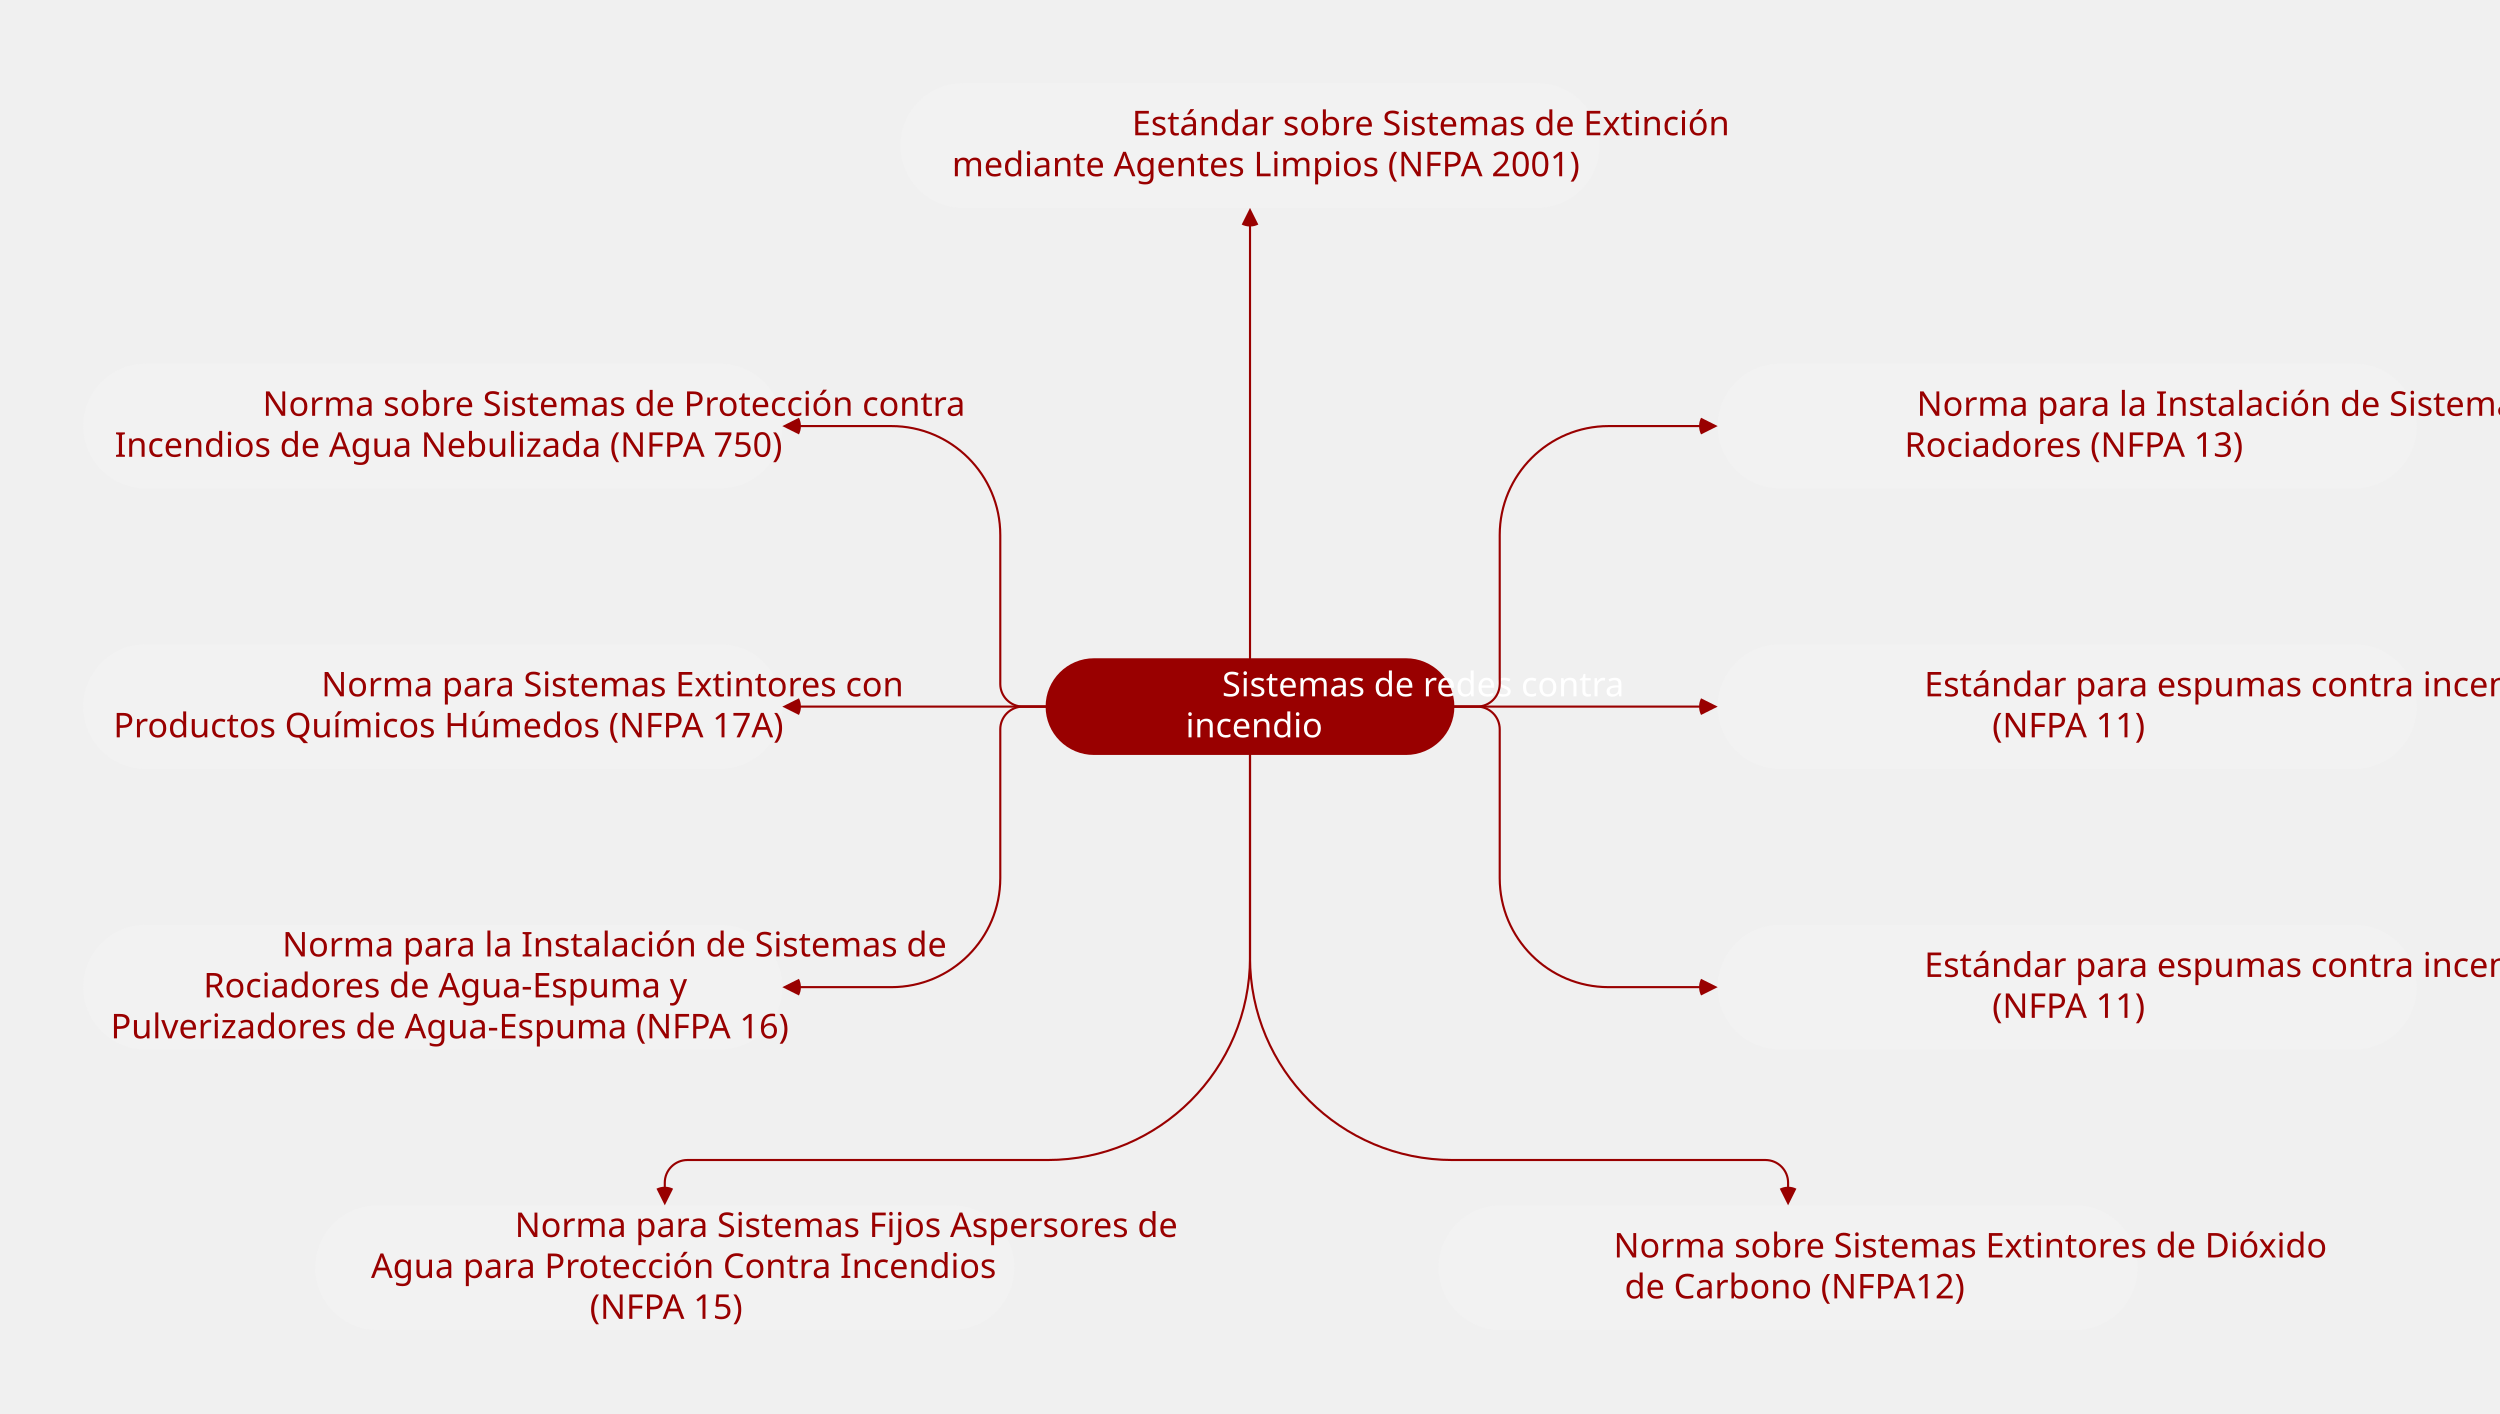
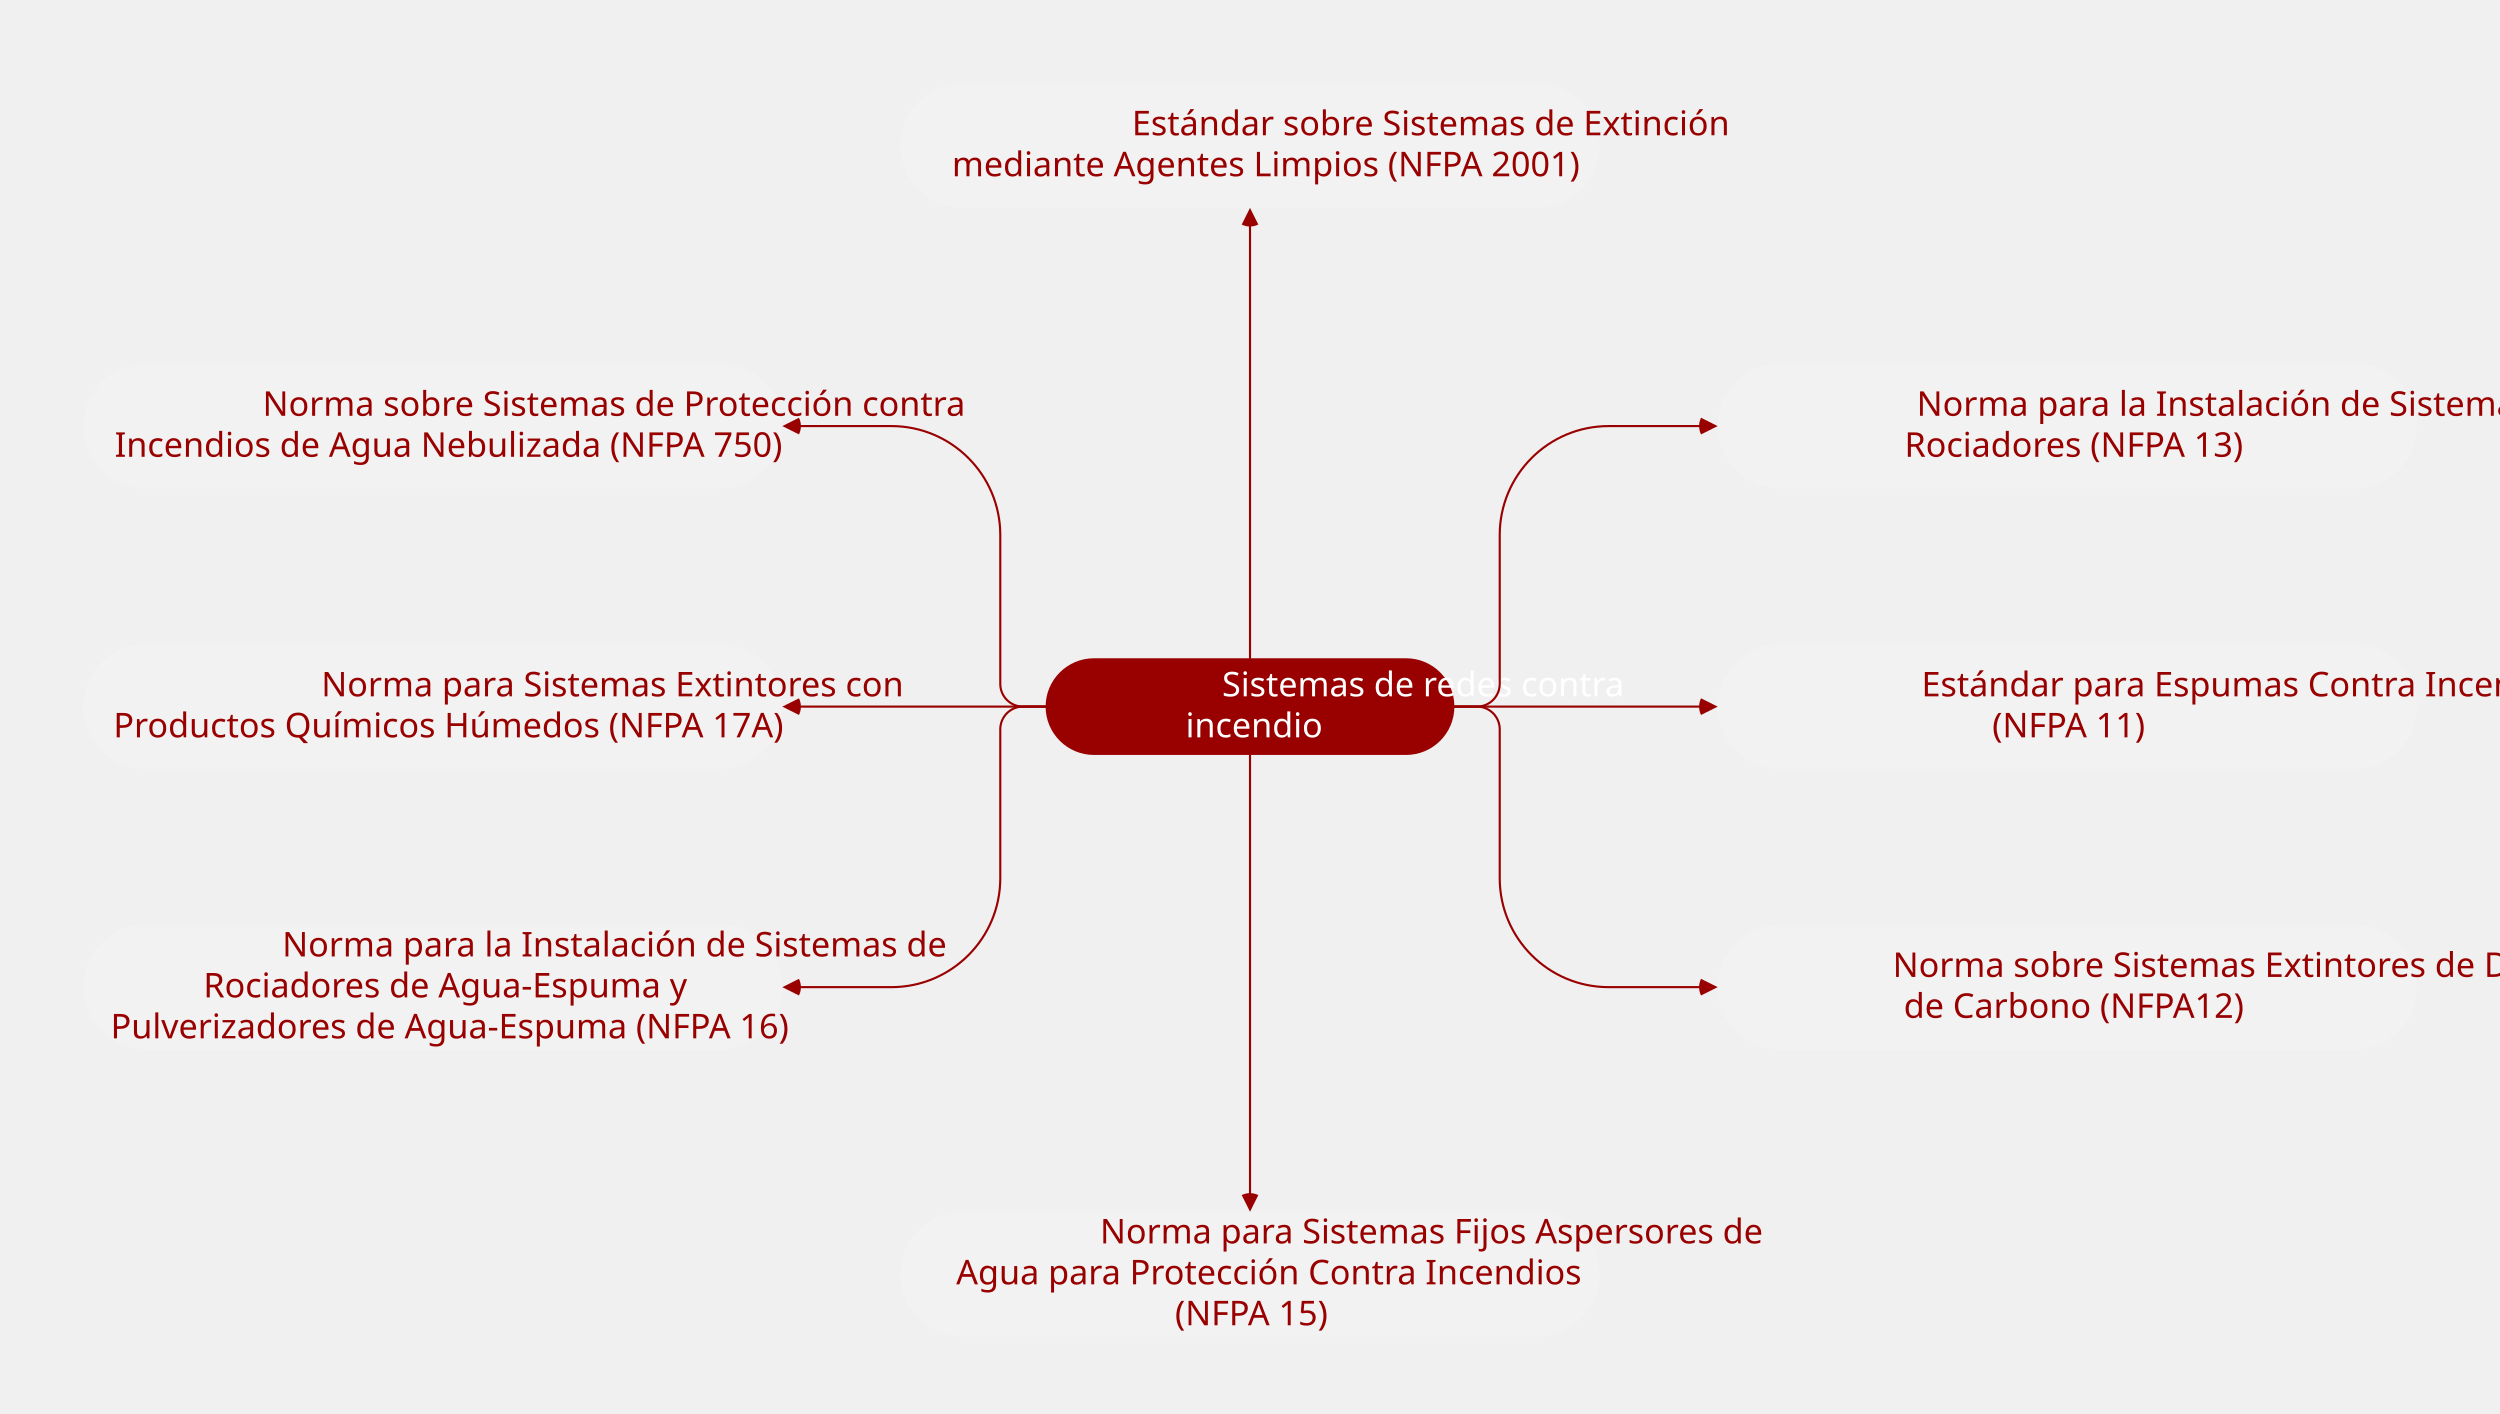
<svg xmlns="http://www.w3.org/2000/svg" xmlns:ns1="http://schemas.microsoft.com/visio/2003/SVGExtensions/" xmlns:xlink="http://www.w3.org/1999/xlink" width="8.141in" height="4.602in" viewBox="0 0 586.125 331.343" xml:space="preserve" color-interpolation-filters="sRGB" class="st8">
  <ns1:documentProperties ns1:langID="9226" ns1:metric="true" ns1:viewMarkup="false">
    <ns1:userDefs>
      <ns1:ud ns1:nameU="msvNoAutoConnect" ns1:val="VT0(1):26" />
    </ns1:userDefs>
  </ns1:documentProperties>
  <style type="text/css">
	
		.st1 {fill:#f2f2f2;stroke:none;stroke-width:1.5}
		.st2 {fill:#990000;font-family:Segoe UI;font-size:0.667em}
		.st3 {font-size:1em}
		.st4 {fill:#990000;stroke:none;stroke-width:1.5}
		.st5 {fill:#ffffff;font-family:Segoe UI;font-size:0.667em}
		.st6 {marker-end:url(#mrkr6-18);stroke:#990000;stroke-linecap:round;stroke-linejoin:round;stroke-width:0.5}
		.st7 {fill:#990000;fill-opacity:1;stroke:#990000;stroke-opacity:1;stroke-width:0.258}
		.st8 {fill:none;fill-rule:evenodd;font-size:12px;overflow:visible;stroke-linecap:square;stroke-miterlimit:3}
	
	</style>
  <defs id="Markers">
    <g id="lend6">
      <path d="M 2 1 L 0 0 L 2.012 -1.006 C 2.329 -0.373 2.329 0.373 2.012 1.006 " style="stroke:none" />
    </g>
    <marker id="mrkr6-18" class="st7" ns1:arrowType="6" ns1:arrowSize="0" ns1:setback="8.73" refX="-8.73" orient="auto" markerUnits="strokeWidth" overflow="visible">
      <use xlink:href="#lend6" transform="scale(-3.88,-3.88) " />
    </marker>
  </defs>
  <g ns1:mID="0" ns1:index="1" ns1:groupContext="foregroundPage">
    <ns1:pageProperties ns1:drawingScale="0.0393701" ns1:pageScale="0.0393701" ns1:drawingUnits="24" ns1:shadowOffsetX="8.50394" ns1:shadowOffsetY="-8.50394" />
    <ns1:layer ns1:name="Connector" ns1:index="0" />
    <g id="shape1-1" ns1:mID="1" ns1:groupContext="shape" transform="translate(402.716,-216.827)">
      <ns1:userDefs>
        <ns1:ud ns1:nameU="CTypeTopLeftSnip" ns1:prompt="" ns1:val="VT0(0):5" />
        <ns1:ud ns1:nameU="CTypeTopRightSnip" ns1:prompt="" ns1:val="VT0(0):5" />
        <ns1:ud ns1:nameU="CTypeBotLeftSnip" ns1:prompt="" ns1:val="VT0(0):5" />
        <ns1:ud ns1:nameU="CTypeBotRightSnip" ns1:prompt="" ns1:val="VT0(0):5" />
        <ns1:ud ns1:nameU="CornerLockHoriz" ns1:prompt="" ns1:val="VT0(1):5" />
        <ns1:ud ns1:nameU="CornerLockVert" ns1:prompt="" ns1:val="VT0(1):5" />
        <ns1:ud ns1:nameU="CornerLockDiag" ns1:prompt="" ns1:val="VT0(0):5" />
        <ns1:ud ns1:nameU="TopLeftOffset" ns1:prompt="" ns1:val="VT0(0.15748031496063):24" />
        <ns1:ud ns1:nameU="TopRightOffset" ns1:prompt="" ns1:val="VT0(0.15748031496063):24" />
        <ns1:ud ns1:nameU="BotLeftOffset" ns1:prompt="" ns1:val="VT0(0.15748031496063):24" />
        <ns1:ud ns1:nameU="BotRightOffset" ns1:prompt="" ns1:val="VT0(0.15748031496063):24" />
        <ns1:ud ns1:nameU="visVersion" ns1:prompt="" ns1:val="VT0(15):26" />
        <ns1:ud ns1:nameU="TopLeftOffset" ns1:prompt="" ns1:val="VT0(0.20306374215277):1" />
        <ns1:ud ns1:nameU="TopRightOffset" ns1:prompt="" ns1:val="VT0(0.20306374215277):1" />
        <ns1:ud ns1:nameU="BotLeftOffset" ns1:prompt="" ns1:val="VT0(0.20306374215277):1" />
        <ns1:ud ns1:nameU="BotRightOffset" ns1:prompt="" ns1:val="VT0(0.20306374215277):1" />
      </ns1:userDefs>
      <ns1:textBlock ns1:margins="rect(2,2,2,2)" ns1:tabSpace="42.5197" />
      <ns1:textRect cx="81.955" cy="316.723" width="163.91" height="29.241" />
      <path d="M14.62 331.34 L149.29 331.34 A14.62 14.62 -180 0 0 163.91 316.72 A14.62 14.62 -180 0 0 149.29 302.1        L14.62 302.1 A14.62 14.62 -180 0 0 0 316.72 A14.62 14.62 -180 0 0 14.62 331.34 Z" class="st1" />
      <text x="9.2" y="314.32" class="st2" ns1:langID="3082">
        <ns1:paragraph ns1:horizAlign="1" />
        <ns1:tabList />Norma para la Instalación de Sistemas de <tspan x="43.8" dy="1.2em" class="st3">Rociadores (NFPA 13)</tspan>
      </text>
    </g>
    <g id="shape26-5" ns1:mID="26" ns1:groupContext="shape" transform="translate(245.143,-154.333)">
      <ns1:userDefs>
        <ns1:ud ns1:nameU="CTypeTopLeftSnip" ns1:prompt="" ns1:val="VT0(0):5" />
        <ns1:ud ns1:nameU="CTypeTopRightSnip" ns1:prompt="" ns1:val="VT0(0):5" />
        <ns1:ud ns1:nameU="CTypeBotLeftSnip" ns1:prompt="" ns1:val="VT0(0):5" />
        <ns1:ud ns1:nameU="CTypeBotRightSnip" ns1:prompt="" ns1:val="VT0(0):5" />
        <ns1:ud ns1:nameU="CornerLockHoriz" ns1:prompt="" ns1:val="VT0(1):5" />
        <ns1:ud ns1:nameU="CornerLockVert" ns1:prompt="" ns1:val="VT0(1):5" />
        <ns1:ud ns1:nameU="CornerLockDiag" ns1:prompt="" ns1:val="VT0(0):5" />
        <ns1:ud ns1:nameU="TopLeftOffset" ns1:prompt="" ns1:val="VT0(0.15748031496063):24" />
        <ns1:ud ns1:nameU="TopRightOffset" ns1:prompt="" ns1:val="VT0(0.15748031496063):24" />
        <ns1:ud ns1:nameU="BotLeftOffset" ns1:prompt="" ns1:val="VT0(0.15748031496063):24" />
        <ns1:ud ns1:nameU="BotRightOffset" ns1:prompt="" ns1:val="VT0(0.15748031496063):24" />
        <ns1:ud ns1:nameU="visVersion" ns1:prompt="" ns1:val="VT0(15):26" />
      </ns1:userDefs>
      <ns1:textBlock ns1:margins="rect(2,2,2,2)" ns1:tabSpace="42.5197" />
      <ns1:textRect cx="47.92" cy="320.005" width="95.84" height="22.677" />
      <path d="M11.34 331.34 L84.5 331.34 A11.338 11.338 -180 0 0 95.84 320 A11.338 11.338 -180 0 0 84.5 308.67 L11.34        308.67 A11.338 11.338 -180 0 0 0 320 A11.338 11.338 -180 0 0 11.34 331.34 Z" class="st4" />
      <text x="3.91" y="317.6" class="st5" ns1:langID="3082">
        <ns1:paragraph ns1:horizAlign="1" />
        <ns1:tabList />Sistemas de redes contra <tspan x="32.82" dy="1.2em" class="st3">incendio </tspan>
      </text>
    </g>
    <g id="shape31-9" ns1:mID="31" ns1:groupContext="shape" transform="translate(402.716,-151.051)">
      <ns1:userDefs>
        <ns1:ud ns1:nameU="CTypeTopLeftSnip" ns1:prompt="" ns1:val="VT0(0):5" />
        <ns1:ud ns1:nameU="CTypeTopRightSnip" ns1:prompt="" ns1:val="VT0(0):5" />
        <ns1:ud ns1:nameU="CTypeBotLeftSnip" ns1:prompt="" ns1:val="VT0(0):5" />
        <ns1:ud ns1:nameU="CTypeBotRightSnip" ns1:prompt="" ns1:val="VT0(0):5" />
        <ns1:ud ns1:nameU="CornerLockHoriz" ns1:prompt="" ns1:val="VT0(1):5" />
        <ns1:ud ns1:nameU="CornerLockVert" ns1:prompt="" ns1:val="VT0(1):5" />
        <ns1:ud ns1:nameU="CornerLockDiag" ns1:prompt="" ns1:val="VT0(0):5" />
        <ns1:ud ns1:nameU="TopLeftOffset" ns1:prompt="" ns1:val="VT0(0.15748031496063):24" />
        <ns1:ud ns1:nameU="TopRightOffset" ns1:prompt="" ns1:val="VT0(0.15748031496063):24" />
        <ns1:ud ns1:nameU="BotLeftOffset" ns1:prompt="" ns1:val="VT0(0.15748031496063):24" />
        <ns1:ud ns1:nameU="BotRightOffset" ns1:prompt="" ns1:val="VT0(0.15748031496063):24" />
        <ns1:ud ns1:nameU="visVersion" ns1:prompt="" ns1:val="VT0(15):26" />
        <ns1:ud ns1:nameU="TopLeftOffset" ns1:prompt="" ns1:val="VT0(0.20306374215277):1" />
        <ns1:ud ns1:nameU="TopRightOffset" ns1:prompt="" ns1:val="VT0(0.20306374215277):1" />
        <ns1:ud ns1:nameU="BotLeftOffset" ns1:prompt="" ns1:val="VT0(0.20306374215277):1" />
        <ns1:ud ns1:nameU="BotRightOffset" ns1:prompt="" ns1:val="VT0(0.20306374215277):1" />
      </ns1:userDefs>
      <ns1:textBlock ns1:margins="rect(2,2,2,2)" ns1:tabSpace="42.5197" />
      <ns1:textRect cx="81.955" cy="316.723" width="163.91" height="29.241" />
      <path d="M14.62 331.34 L149.29 331.34 A14.62 14.62 -180 0 0 163.91 316.72 A14.62 14.62 -180 0 0 149.29 302.1        L14.62 302.1 A14.62 14.62 -180 0 0 0 316.72 A14.62 14.62 -180 0 0 14.62 331.34 Z" class="st1" />
-       <text x="10.98" y="314.32" class="st2" ns1:langID="3082">
-         <ns1:paragraph ns1:horizAlign="1" />
-         <ns1:tabList />Estándar para espumas contra incendios <tspan x="64.37" dy="1.2em" class="st3">(NFPA 11)</tspan>
+       <text x="10.33" y="314.32" class="st2" ns1:langID="3082">
+         <ns1:paragraph ns1:horizAlign="1" />
+         <ns1:tabList />Estándar para Espumas Contra Incendios <tspan x="64.37" dy="1.2em" class="st3">(NFPA 11)</tspan>
      </text>
    </g>
    <g id="shape32-13" ns1:mID="32" ns1:groupContext="shape" ns1:layerMember="0" transform="translate(340.982,-158.585)">
      <ns1:userDefs>
        <ns1:ud ns1:nameU="visVersion" ns1:val="VT0(15):26" />
      </ns1:userDefs>
      <path d="M0 324.26 L57.37 324.26" class="st6" />
    </g>
-     <g id="shape33-19" ns1:mID="33" ns1:groupContext="shape" transform="translate(402.716,-85.2756)">
-       <ns1:userDefs>
-         <ns1:ud ns1:nameU="CTypeTopLeftSnip" ns1:prompt="" ns1:val="VT0(0):5" />
-         <ns1:ud ns1:nameU="CTypeTopRightSnip" ns1:prompt="" ns1:val="VT0(0):5" />
-         <ns1:ud ns1:nameU="CTypeBotLeftSnip" ns1:prompt="" ns1:val="VT0(0):5" />
-         <ns1:ud ns1:nameU="CTypeBotRightSnip" ns1:prompt="" ns1:val="VT0(0):5" />
-         <ns1:ud ns1:nameU="CornerLockHoriz" ns1:prompt="" ns1:val="VT0(1):5" />
-         <ns1:ud ns1:nameU="CornerLockVert" ns1:prompt="" ns1:val="VT0(1):5" />
-         <ns1:ud ns1:nameU="CornerLockDiag" ns1:prompt="" ns1:val="VT0(0):5" />
-         <ns1:ud ns1:nameU="TopLeftOffset" ns1:prompt="" ns1:val="VT0(0.15748031496063):24" />
-         <ns1:ud ns1:nameU="TopRightOffset" ns1:prompt="" ns1:val="VT0(0.15748031496063):24" />
-         <ns1:ud ns1:nameU="BotLeftOffset" ns1:prompt="" ns1:val="VT0(0.15748031496063):24" />
-         <ns1:ud ns1:nameU="BotRightOffset" ns1:prompt="" ns1:val="VT0(0.15748031496063):24" />
-         <ns1:ud ns1:nameU="visVersion" ns1:prompt="" ns1:val="VT0(15):26" />
-         <ns1:ud ns1:nameU="TopLeftOffset" ns1:prompt="" ns1:val="VT0(0.20306374215277):1" />
-         <ns1:ud ns1:nameU="TopRightOffset" ns1:prompt="" ns1:val="VT0(0.20306374215277):1" />
-         <ns1:ud ns1:nameU="BotLeftOffset" ns1:prompt="" ns1:val="VT0(0.20306374215277):1" />
-         <ns1:ud ns1:nameU="BotRightOffset" ns1:prompt="" ns1:val="VT0(0.20306374215277):1" />
-       </ns1:userDefs>
-       <ns1:textBlock ns1:margins="rect(2,2,2,2)" ns1:tabSpace="42.5197" />
-       <ns1:textRect cx="81.955" cy="316.723" width="163.91" height="29.241" />
-       <path d="M14.62 331.34 L149.29 331.34 A14.62 14.62 -180 0 0 163.91 316.72 A14.62 14.62 -180 0 0 149.29 302.1        L14.62 302.1 A14.62 14.62 -180 0 0 0 316.72 A14.62 14.62 -180 0 0 14.62 331.34 Z" class="st1" />
-       <text x="10.98" y="314.32" class="st2" ns1:langID="3082">
-         <ns1:paragraph ns1:horizAlign="1" />
-         <ns1:tabList />Estándar para espumas contra incendios <tspan x="64.37" dy="1.2em" class="st3">(NFPA 11)</tspan>
-       </text>
-     </g>
-     <g id="shape34-23" ns1:mID="34" ns1:groupContext="shape" ns1:layerMember="0" transform="translate(340.982,-165.672)">
-       <ns1:userDefs>
-         <ns1:ud ns1:nameU="visVersion" ns1:val="VT0(15):26" />
-       </ns1:userDefs>
-       <path d="M0 331.34 L5.31 331.34 A5.315 5.315 0 0 1 10.63 336.66 L10.63 371.57 A25.552 25.552 -180 0 0 36.18 397.12        L57.37 397.12" class="st6" />
-     </g>
-     <g id="shape35-28" ns1:mID="35" ns1:groupContext="shape" ns1:layerMember="0" transform="translate(340.982,-165.672)">
+     <g id="shape35-19" ns1:mID="35" ns1:groupContext="shape" ns1:layerMember="0" transform="translate(340.982,-165.672)">
      <ns1:userDefs>
        <ns1:ud ns1:nameU="visVersion" ns1:val="VT0(15):26" />
      </ns1:userDefs>
      <path d="M0 331.34 L5.31 331.34 A5.315 5.315 -180 0 0 10.63 326.03 L10.63 291.12 A25.552 25.552 0 0 1 36.18 265.57        L57.37 265.57" class="st6" />
    </g>
-     <g id="shape36-33" ns1:mID="36" ns1:groupContext="shape" transform="translate(337.269,-19.5)">
+     <g id="shape36-24" ns1:mID="36" ns1:groupContext="shape" transform="translate(402.716,-85.2756)">
      <ns1:userDefs>
        <ns1:ud ns1:nameU="CTypeTopLeftSnip" ns1:prompt="" ns1:val="VT0(0):5" />
        <ns1:ud ns1:nameU="CTypeTopRightSnip" ns1:prompt="" ns1:val="VT0(0):5" />
        <ns1:ud ns1:nameU="CTypeBotLeftSnip" ns1:prompt="" ns1:val="VT0(0):5" />
        <ns1:ud ns1:nameU="CTypeBotRightSnip" ns1:prompt="" ns1:val="VT0(0):5" />
        <ns1:ud ns1:nameU="CornerLockHoriz" ns1:prompt="" ns1:val="VT0(1):5" />
        <ns1:ud ns1:nameU="CornerLockVert" ns1:prompt="" ns1:val="VT0(1):5" />
        <ns1:ud ns1:nameU="CornerLockDiag" ns1:prompt="" ns1:val="VT0(0):5" />
        <ns1:ud ns1:nameU="TopLeftOffset" ns1:prompt="" ns1:val="VT0(0.15748031496063):24" />
        <ns1:ud ns1:nameU="TopRightOffset" ns1:prompt="" ns1:val="VT0(0.15748031496063):24" />
        <ns1:ud ns1:nameU="BotLeftOffset" ns1:prompt="" ns1:val="VT0(0.15748031496063):24" />
        <ns1:ud ns1:nameU="BotRightOffset" ns1:prompt="" ns1:val="VT0(0.15748031496063):24" />
        <ns1:ud ns1:nameU="visVersion" ns1:prompt="" ns1:val="VT0(15):26" />
        <ns1:ud ns1:nameU="TopLeftOffset" ns1:prompt="" ns1:val="VT0(0.20306374215277):1" />
        <ns1:ud ns1:nameU="TopRightOffset" ns1:prompt="" ns1:val="VT0(0.20306374215277):1" />
        <ns1:ud ns1:nameU="BotLeftOffset" ns1:prompt="" ns1:val="VT0(0.20306374215277):1" />
        <ns1:ud ns1:nameU="BotRightOffset" ns1:prompt="" ns1:val="VT0(0.20306374215277):1" />
      </ns1:userDefs>
      <ns1:textBlock ns1:margins="rect(2,2,2,2)" ns1:tabSpace="42.5197" />
      <ns1:textRect cx="81.955" cy="316.723" width="163.91" height="29.241" />
      <path d="M14.62 331.34 L149.29 331.34 A14.62 14.62 -180 0 0 163.91 316.72 A14.62 14.62 -180 0 0 149.29 302.1        L14.62 302.1 A14.62 14.62 -180 0 0 0 316.72 A14.62 14.62 -180 0 0 14.62 331.34 Z" class="st1" />
      <text x="3.58" y="314.32" class="st2" ns1:langID="3082">
        <ns1:paragraph ns1:horizAlign="1" />
        <ns1:tabList />Norma sobre Sistemas Extintores de Dióxido <tspan x="43.62" dy="1.2em" class="st3">de Carbono (NFPA12)</tspan>
      </text>
    </g>
-     <g id="shape40-37" ns1:mID="40" ns1:groupContext="shape" transform="translate(73.897,-19.5)">
+     <g id="shape40-28" ns1:mID="40" ns1:groupContext="shape" transform="translate(211.108,-18)">
      <ns1:userDefs>
        <ns1:ud ns1:nameU="CTypeTopLeftSnip" ns1:prompt="" ns1:val="VT0(0):5" />
        <ns1:ud ns1:nameU="CTypeTopRightSnip" ns1:prompt="" ns1:val="VT0(0):5" />
        <ns1:ud ns1:nameU="CTypeBotLeftSnip" ns1:prompt="" ns1:val="VT0(0):5" />
        <ns1:ud ns1:nameU="CTypeBotRightSnip" ns1:prompt="" ns1:val="VT0(0):5" />
        <ns1:ud ns1:nameU="CornerLockHoriz" ns1:prompt="" ns1:val="VT0(1):5" />
        <ns1:ud ns1:nameU="CornerLockVert" ns1:prompt="" ns1:val="VT0(1):5" />
        <ns1:ud ns1:nameU="CornerLockDiag" ns1:prompt="" ns1:val="VT0(0):5" />
        <ns1:ud ns1:nameU="TopLeftOffset" ns1:prompt="" ns1:val="VT0(0.15748031496063):24" />
        <ns1:ud ns1:nameU="TopRightOffset" ns1:prompt="" ns1:val="VT0(0.15748031496063):24" />
        <ns1:ud ns1:nameU="BotLeftOffset" ns1:prompt="" ns1:val="VT0(0.15748031496063):24" />
        <ns1:ud ns1:nameU="BotRightOffset" ns1:prompt="" ns1:val="VT0(0.15748031496063):24" />
        <ns1:ud ns1:nameU="visVersion" ns1:prompt="" ns1:val="VT0(15):26" />
        <ns1:ud ns1:nameU="TopLeftOffset" ns1:prompt="" ns1:val="VT0(0.20306374215277):1" />
        <ns1:ud ns1:nameU="TopRightOffset" ns1:prompt="" ns1:val="VT0(0.20306374215277):1" />
        <ns1:ud ns1:nameU="BotLeftOffset" ns1:prompt="" ns1:val="VT0(0.20306374215277):1" />
        <ns1:ud ns1:nameU="BotRightOffset" ns1:prompt="" ns1:val="VT0(0.20306374215277):1" />
      </ns1:userDefs>
      <ns1:textBlock ns1:margins="rect(2,2,2,2)" ns1:tabSpace="42.5197" />
      <ns1:textRect cx="81.955" cy="316.723" width="163.91" height="29.241" />
      <path d="M14.62 331.34 L149.29 331.34 A14.62 14.62 -180 0 0 163.91 316.72 A14.62 14.62 -180 0 0 149.29 302.1        L14.62 302.1 A14.62 14.62 -180 0 0 0 316.72 A14.62 14.62 -180 0 0 14.62 331.34 Z" class="st1" />
      <text x="9.33" y="309.52" class="st2" ns1:langID="3082">
        <ns1:paragraph ns1:horizAlign="1" />
        <ns1:tabList />Norma para Sistemas Fijos Aspersores de <tspan x="13.07" dy="1.2em" class="st3">Agua para Protección Contra Incendios </tspan>
        <tspan x="64.37" dy="1.2em" class="st3">(NFPA 15)</tspan>
      </text>
    </g>
-     <g id="shape41-42" ns1:mID="41" ns1:groupContext="shape" transform="translate(19.5,-85.2756)">
+     <g id="shape41-33" ns1:mID="41" ns1:groupContext="shape" transform="translate(19.5,-85.2756)">
      <ns1:userDefs>
        <ns1:ud ns1:nameU="CTypeTopLeftSnip" ns1:prompt="" ns1:val="VT0(0):5" />
        <ns1:ud ns1:nameU="CTypeTopRightSnip" ns1:prompt="" ns1:val="VT0(0):5" />
        <ns1:ud ns1:nameU="CTypeBotLeftSnip" ns1:prompt="" ns1:val="VT0(0):5" />
        <ns1:ud ns1:nameU="CTypeBotRightSnip" ns1:prompt="" ns1:val="VT0(0):5" />
        <ns1:ud ns1:nameU="CornerLockHoriz" ns1:prompt="" ns1:val="VT0(1):5" />
        <ns1:ud ns1:nameU="CornerLockVert" ns1:prompt="" ns1:val="VT0(1):5" />
        <ns1:ud ns1:nameU="CornerLockDiag" ns1:prompt="" ns1:val="VT0(0):5" />
        <ns1:ud ns1:nameU="TopLeftOffset" ns1:prompt="" ns1:val="VT0(0.15748031496063):24" />
        <ns1:ud ns1:nameU="TopRightOffset" ns1:prompt="" ns1:val="VT0(0.15748031496063):24" />
        <ns1:ud ns1:nameU="BotLeftOffset" ns1:prompt="" ns1:val="VT0(0.15748031496063):24" />
        <ns1:ud ns1:nameU="BotRightOffset" ns1:prompt="" ns1:val="VT0(0.15748031496063):24" />
        <ns1:ud ns1:nameU="visVersion" ns1:prompt="" ns1:val="VT0(15):26" />
        <ns1:ud ns1:nameU="TopLeftOffset" ns1:prompt="" ns1:val="VT0(0.20306374215277):1" />
        <ns1:ud ns1:nameU="TopRightOffset" ns1:prompt="" ns1:val="VT0(0.20306374215277):1" />
        <ns1:ud ns1:nameU="BotLeftOffset" ns1:prompt="" ns1:val="VT0(0.20306374215277):1" />
        <ns1:ud ns1:nameU="BotRightOffset" ns1:prompt="" ns1:val="VT0(0.20306374215277):1" />
      </ns1:userDefs>
      <ns1:textBlock ns1:margins="rect(2,2,2,2)" ns1:tabSpace="42.5197" />
      <ns1:textRect cx="81.955" cy="316.723" width="163.91" height="29.241" />
      <path d="M14.62 331.34 L149.29 331.34 A14.62 14.62 -180 0 0 163.91 316.72 A14.62 14.62 -180 0 0 149.29 302.1        L14.62 302.1 A14.62 14.62 -180 0 0 0 316.72 A14.62 14.62 -180 0 0 14.62 331.34 Z" class="st1" />
      <text x="9.2" y="309.52" class="st2" ns1:langID="3082">
        <ns1:paragraph ns1:horizAlign="1" />
        <ns1:tabList />Norma para la Instalación de Sistemas de <tspan x="28.17" dy="1.2em" class="st3">Rociadores de Agua</tspan>-Espuma y <tspan x="6.42" dy="1.2em" class="st3">Pulverizadores de Agua</tspan>-Espuma (NFPA 16)</text>
    </g>
-     <g id="shape42-47" ns1:mID="42" ns1:groupContext="shape" transform="translate(19.5,-151.051)">
+     <g id="shape42-38" ns1:mID="42" ns1:groupContext="shape" transform="translate(19.5,-151.051)">
      <ns1:userDefs>
        <ns1:ud ns1:nameU="CTypeTopLeftSnip" ns1:prompt="" ns1:val="VT0(0):5" />
        <ns1:ud ns1:nameU="CTypeTopRightSnip" ns1:prompt="" ns1:val="VT0(0):5" />
        <ns1:ud ns1:nameU="CTypeBotLeftSnip" ns1:prompt="" ns1:val="VT0(0):5" />
        <ns1:ud ns1:nameU="CTypeBotRightSnip" ns1:prompt="" ns1:val="VT0(0):5" />
        <ns1:ud ns1:nameU="CornerLockHoriz" ns1:prompt="" ns1:val="VT0(1):5" />
        <ns1:ud ns1:nameU="CornerLockVert" ns1:prompt="" ns1:val="VT0(1):5" />
        <ns1:ud ns1:nameU="CornerLockDiag" ns1:prompt="" ns1:val="VT0(0):5" />
        <ns1:ud ns1:nameU="TopLeftOffset" ns1:prompt="" ns1:val="VT0(0.15748031496063):24" />
        <ns1:ud ns1:nameU="TopRightOffset" ns1:prompt="" ns1:val="VT0(0.15748031496063):24" />
        <ns1:ud ns1:nameU="BotLeftOffset" ns1:prompt="" ns1:val="VT0(0.15748031496063):24" />
        <ns1:ud ns1:nameU="BotRightOffset" ns1:prompt="" ns1:val="VT0(0.15748031496063):24" />
        <ns1:ud ns1:nameU="visVersion" ns1:prompt="" ns1:val="VT0(15):26" />
        <ns1:ud ns1:nameU="TopLeftOffset" ns1:prompt="" ns1:val="VT0(0.20306374215277):1" />
        <ns1:ud ns1:nameU="TopRightOffset" ns1:prompt="" ns1:val="VT0(0.20306374215277):1" />
        <ns1:ud ns1:nameU="BotLeftOffset" ns1:prompt="" ns1:val="VT0(0.20306374215277):1" />
        <ns1:ud ns1:nameU="BotRightOffset" ns1:prompt="" ns1:val="VT0(0.20306374215277):1" />
      </ns1:userDefs>
      <ns1:textBlock ns1:margins="rect(2,2,2,2)" ns1:tabSpace="42.5197" />
      <ns1:textRect cx="81.955" cy="316.723" width="163.91" height="29.241" />
      <path d="M14.62 331.34 L149.29 331.34 A14.62 14.62 -180 0 0 163.91 316.72 A14.62 14.62 -180 0 0 149.29 302.1        L14.62 302.1 A14.62 14.62 -180 0 0 0 316.72 A14.62 14.62 -180 0 0 14.62 331.34 Z" class="st1" />
      <text x="18.36" y="314.32" class="st2" ns1:langID="3082">
        <ns1:paragraph ns1:horizAlign="1" />
        <ns1:tabList />Norma para Sistemas Extintores con <tspan x="7.07" dy="1.2em" class="st3">Productos Químicos Húmedos (NFPA 17A)</tspan>
      </text>
    </g>
-     <g id="shape43-51" ns1:mID="43" ns1:groupContext="shape" transform="translate(19.5,-216.827)">
+     <g id="shape43-42" ns1:mID="43" ns1:groupContext="shape" transform="translate(19.5,-216.827)">
      <ns1:userDefs>
        <ns1:ud ns1:nameU="CTypeTopLeftSnip" ns1:prompt="" ns1:val="VT0(0):5" />
        <ns1:ud ns1:nameU="CTypeTopRightSnip" ns1:prompt="" ns1:val="VT0(0):5" />
        <ns1:ud ns1:nameU="CTypeBotLeftSnip" ns1:prompt="" ns1:val="VT0(0):5" />
        <ns1:ud ns1:nameU="CTypeBotRightSnip" ns1:prompt="" ns1:val="VT0(0):5" />
        <ns1:ud ns1:nameU="CornerLockHoriz" ns1:prompt="" ns1:val="VT0(1):5" />
        <ns1:ud ns1:nameU="CornerLockVert" ns1:prompt="" ns1:val="VT0(1):5" />
        <ns1:ud ns1:nameU="CornerLockDiag" ns1:prompt="" ns1:val="VT0(0):5" />
        <ns1:ud ns1:nameU="TopLeftOffset" ns1:prompt="" ns1:val="VT0(0.15748031496063):24" />
        <ns1:ud ns1:nameU="TopRightOffset" ns1:prompt="" ns1:val="VT0(0.15748031496063):24" />
        <ns1:ud ns1:nameU="BotLeftOffset" ns1:prompt="" ns1:val="VT0(0.15748031496063):24" />
        <ns1:ud ns1:nameU="BotRightOffset" ns1:prompt="" ns1:val="VT0(0.15748031496063):24" />
        <ns1:ud ns1:nameU="visVersion" ns1:prompt="" ns1:val="VT0(15):26" />
        <ns1:ud ns1:nameU="TopLeftOffset" ns1:prompt="" ns1:val="VT0(0.20306374215277):1" />
        <ns1:ud ns1:nameU="TopRightOffset" ns1:prompt="" ns1:val="VT0(0.20306374215277):1" />
        <ns1:ud ns1:nameU="BotLeftOffset" ns1:prompt="" ns1:val="VT0(0.20306374215277):1" />
        <ns1:ud ns1:nameU="BotRightOffset" ns1:prompt="" ns1:val="VT0(0.20306374215277):1" />
      </ns1:userDefs>
      <ns1:textBlock ns1:margins="rect(2,2,2,2)" ns1:tabSpace="42.5197" />
      <ns1:textRect cx="81.955" cy="316.723" width="163.91" height="29.241" />
      <path d="M14.62 331.34 L149.29 331.34 A14.62 14.62 -180 0 0 163.91 316.72 A14.62 14.62 -180 0 0 149.29 302.1        L14.62 302.1 A14.62 14.62 -180 0 0 0 316.72 A14.62 14.62 -180 0 0 14.62 331.34 Z" class="st1" />
      <text x="4.6" y="314.32" class="st2" ns1:langID="3082">
        <ns1:paragraph ns1:horizAlign="1" />
        <ns1:tabList />Norma sobre Sistemas de Protección contra <tspan x="7.38" dy="1.2em" class="st3">Incendios de Agua Nebulizada (NFPA 750)</tspan>
      </text>
    </g>
-     <g id="shape44-55" ns1:mID="44" ns1:groupContext="shape" transform="translate(211.108,-282.602)">
+     <g id="shape44-46" ns1:mID="44" ns1:groupContext="shape" transform="translate(211.108,-282.602)">
      <ns1:userDefs>
        <ns1:ud ns1:nameU="CTypeTopLeftSnip" ns1:prompt="" ns1:val="VT0(0):5" />
        <ns1:ud ns1:nameU="CTypeTopRightSnip" ns1:prompt="" ns1:val="VT0(0):5" />
        <ns1:ud ns1:nameU="CTypeBotLeftSnip" ns1:prompt="" ns1:val="VT0(0):5" />
        <ns1:ud ns1:nameU="CTypeBotRightSnip" ns1:prompt="" ns1:val="VT0(0):5" />
        <ns1:ud ns1:nameU="CornerLockHoriz" ns1:prompt="" ns1:val="VT0(1):5" />
        <ns1:ud ns1:nameU="CornerLockVert" ns1:prompt="" ns1:val="VT0(1):5" />
        <ns1:ud ns1:nameU="CornerLockDiag" ns1:prompt="" ns1:val="VT0(0):5" />
        <ns1:ud ns1:nameU="TopLeftOffset" ns1:prompt="" ns1:val="VT0(0.15748031496063):24" />
        <ns1:ud ns1:nameU="TopRightOffset" ns1:prompt="" ns1:val="VT0(0.15748031496063):24" />
        <ns1:ud ns1:nameU="BotLeftOffset" ns1:prompt="" ns1:val="VT0(0.15748031496063):24" />
        <ns1:ud ns1:nameU="BotRightOffset" ns1:prompt="" ns1:val="VT0(0.15748031496063):24" />
        <ns1:ud ns1:nameU="visVersion" ns1:prompt="" ns1:val="VT0(15):26" />
        <ns1:ud ns1:nameU="TopLeftOffset" ns1:prompt="" ns1:val="VT0(0.20306374215277):1" />
        <ns1:ud ns1:nameU="TopRightOffset" ns1:prompt="" ns1:val="VT0(0.20306374215277):1" />
        <ns1:ud ns1:nameU="BotLeftOffset" ns1:prompt="" ns1:val="VT0(0.20306374215277):1" />
        <ns1:ud ns1:nameU="BotRightOffset" ns1:prompt="" ns1:val="VT0(0.20306374215277):1" />
      </ns1:userDefs>
      <ns1:textBlock ns1:margins="rect(2,2,2,2)" ns1:tabSpace="42.5197" />
      <ns1:textRect cx="81.955" cy="316.723" width="163.91" height="29.241" />
      <path d="M14.62 331.34 L149.29 331.34 A14.62 14.62 -180 0 0 163.91 316.72 A14.62 14.62 -180 0 0 149.29 302.1        L14.62 302.1 A14.62 14.62 -180 0 0 0 316.72 A14.62 14.62 -180 0 0 14.62 331.34 Z" class="st1" />
      <text x="16.81" y="314.32" class="st2" ns1:langID="3082">
        <ns1:paragraph ns1:horizAlign="1" />
        <ns1:tabList />Estándar sobre Sistemas de Extinción <tspan x="12.07" dy="1.2em" class="st3">mediante Agentes Limpios (NFPA 2001) </tspan>
      </text>
    </g>
-     <g id="shape45-59" ns1:mID="45" ns1:groupContext="shape" ns1:layerMember="0" transform="translate(245.143,-158.585)">
+     <g id="shape45-50" ns1:mID="45" ns1:groupContext="shape" ns1:layerMember="0" transform="translate(245.143,-158.585)">
      <ns1:userDefs>
        <ns1:ud ns1:nameU="visVersion" ns1:val="VT0(15):26" />
      </ns1:userDefs>
      <path d="M0 324.26 L-57.37 324.26" class="st6" />
    </g>
-     <g id="shape46-64" ns1:mID="46" ns1:groupContext="shape" ns1:layerMember="0" transform="translate(245.143,-165.672)">
+     <g id="shape46-55" ns1:mID="46" ns1:groupContext="shape" ns1:layerMember="0" transform="translate(245.143,-165.672)">
      <ns1:userDefs>
        <ns1:ud ns1:nameU="visVersion" ns1:val="VT0(15):26" />
      </ns1:userDefs>
      <path d="M0 331.34 L-5.31 331.34 A5.315 5.315 -180 0 0 -10.63 336.66 L-10.63 371.57 A25.552 25.552 0 0 1 -36.18        397.12 L-57.37 397.12" class="st6" />
    </g>
-     <g id="shape47-69" ns1:mID="47" ns1:groupContext="shape" ns1:layerMember="0" transform="translate(245.143,-165.672)">
+     <g id="shape47-60" ns1:mID="47" ns1:groupContext="shape" ns1:layerMember="0" transform="translate(245.143,-165.672)">
      <ns1:userDefs>
        <ns1:ud ns1:nameU="visVersion" ns1:val="VT0(15):26" />
      </ns1:userDefs>
      <path d="M0 331.34 L-5.31 331.34 A5.315 5.315 0 0 1 -10.63 326.03 L-10.63 291.12 A25.552 25.552 -180 0 0 -36.18        265.57 L-57.37 265.57" class="st6" />
    </g>
-     <g id="shape48-74" ns1:mID="48" ns1:groupContext="shape" ns1:layerMember="0" transform="translate(285.976,-177.01)">
+     <g id="shape48-65" ns1:mID="48" ns1:groupContext="shape" ns1:layerMember="0" transform="translate(285.976,-177.01)">
      <ns1:userDefs>
        <ns1:ud ns1:nameU="visVersion" ns1:val="VT0(15):26" />
      </ns1:userDefs>
      <path d="M7.09 331.34 L7.09 230.12" class="st6" />
    </g>
-     <g id="shape49-79" ns1:mID="49" ns1:groupContext="shape" ns1:layerMember="0" transform="translate(293.063,-154.333)">
-       <ns1:userDefs>
-         <ns1:ud ns1:nameU="visVersion" ns1:val="VT0(15):26" />
-       </ns1:userDefs>
-       <path d="M0 331.34 L0 378.82 A47.481 47.481 -180 0 0 47.48 426.31 L120.85 426.31 A5.315 5.315 0 0 1 126.16 431.62        L126.16 432.57" class="st6" />
-     </g>
-     <g id="shape50-84" ns1:mID="50" ns1:groupContext="shape" ns1:layerMember="0" transform="translate(293.063,-154.333)">
-       <ns1:userDefs>
-         <ns1:ud ns1:nameU="visVersion" ns1:val="VT0(15):26" />
-       </ns1:userDefs>
-       <path d="M0 331.34 L0 378.82 A47.481 47.481 0 0 1 -47.48 426.31 L-131.9 426.31 A5.315 5.315 -180 0 0 -137.21 431.62        L-137.21 432.57" class="st6" />
+     <g id="shape50-70" ns1:mID="50" ns1:groupContext="shape" ns1:layerMember="0" transform="translate(285.976,-154.333)">
+       <ns1:userDefs>
+         <ns1:ud ns1:nameU="visVersion" ns1:val="VT0(15):26" />
+       </ns1:userDefs>
+       <path d="M7.09 331.34 L7.09 434.07" class="st6" />
+     </g>
+     <g id="shape51-75" ns1:mID="51" ns1:groupContext="shape" ns1:layerMember="0" transform="translate(340.982,-165.672)">
+       <ns1:userDefs>
+         <ns1:ud ns1:nameU="visVersion" ns1:val="VT0(15):26" />
+       </ns1:userDefs>
+       <path d="M0 331.34 L5.31 331.34 A5.315 5.315 0 0 1 10.63 336.66 L10.63 371.57 A25.552 25.552 -180 0 0 36.18 397.12        L57.37 397.12" class="st6" />
    </g>
  </g>
</svg>
